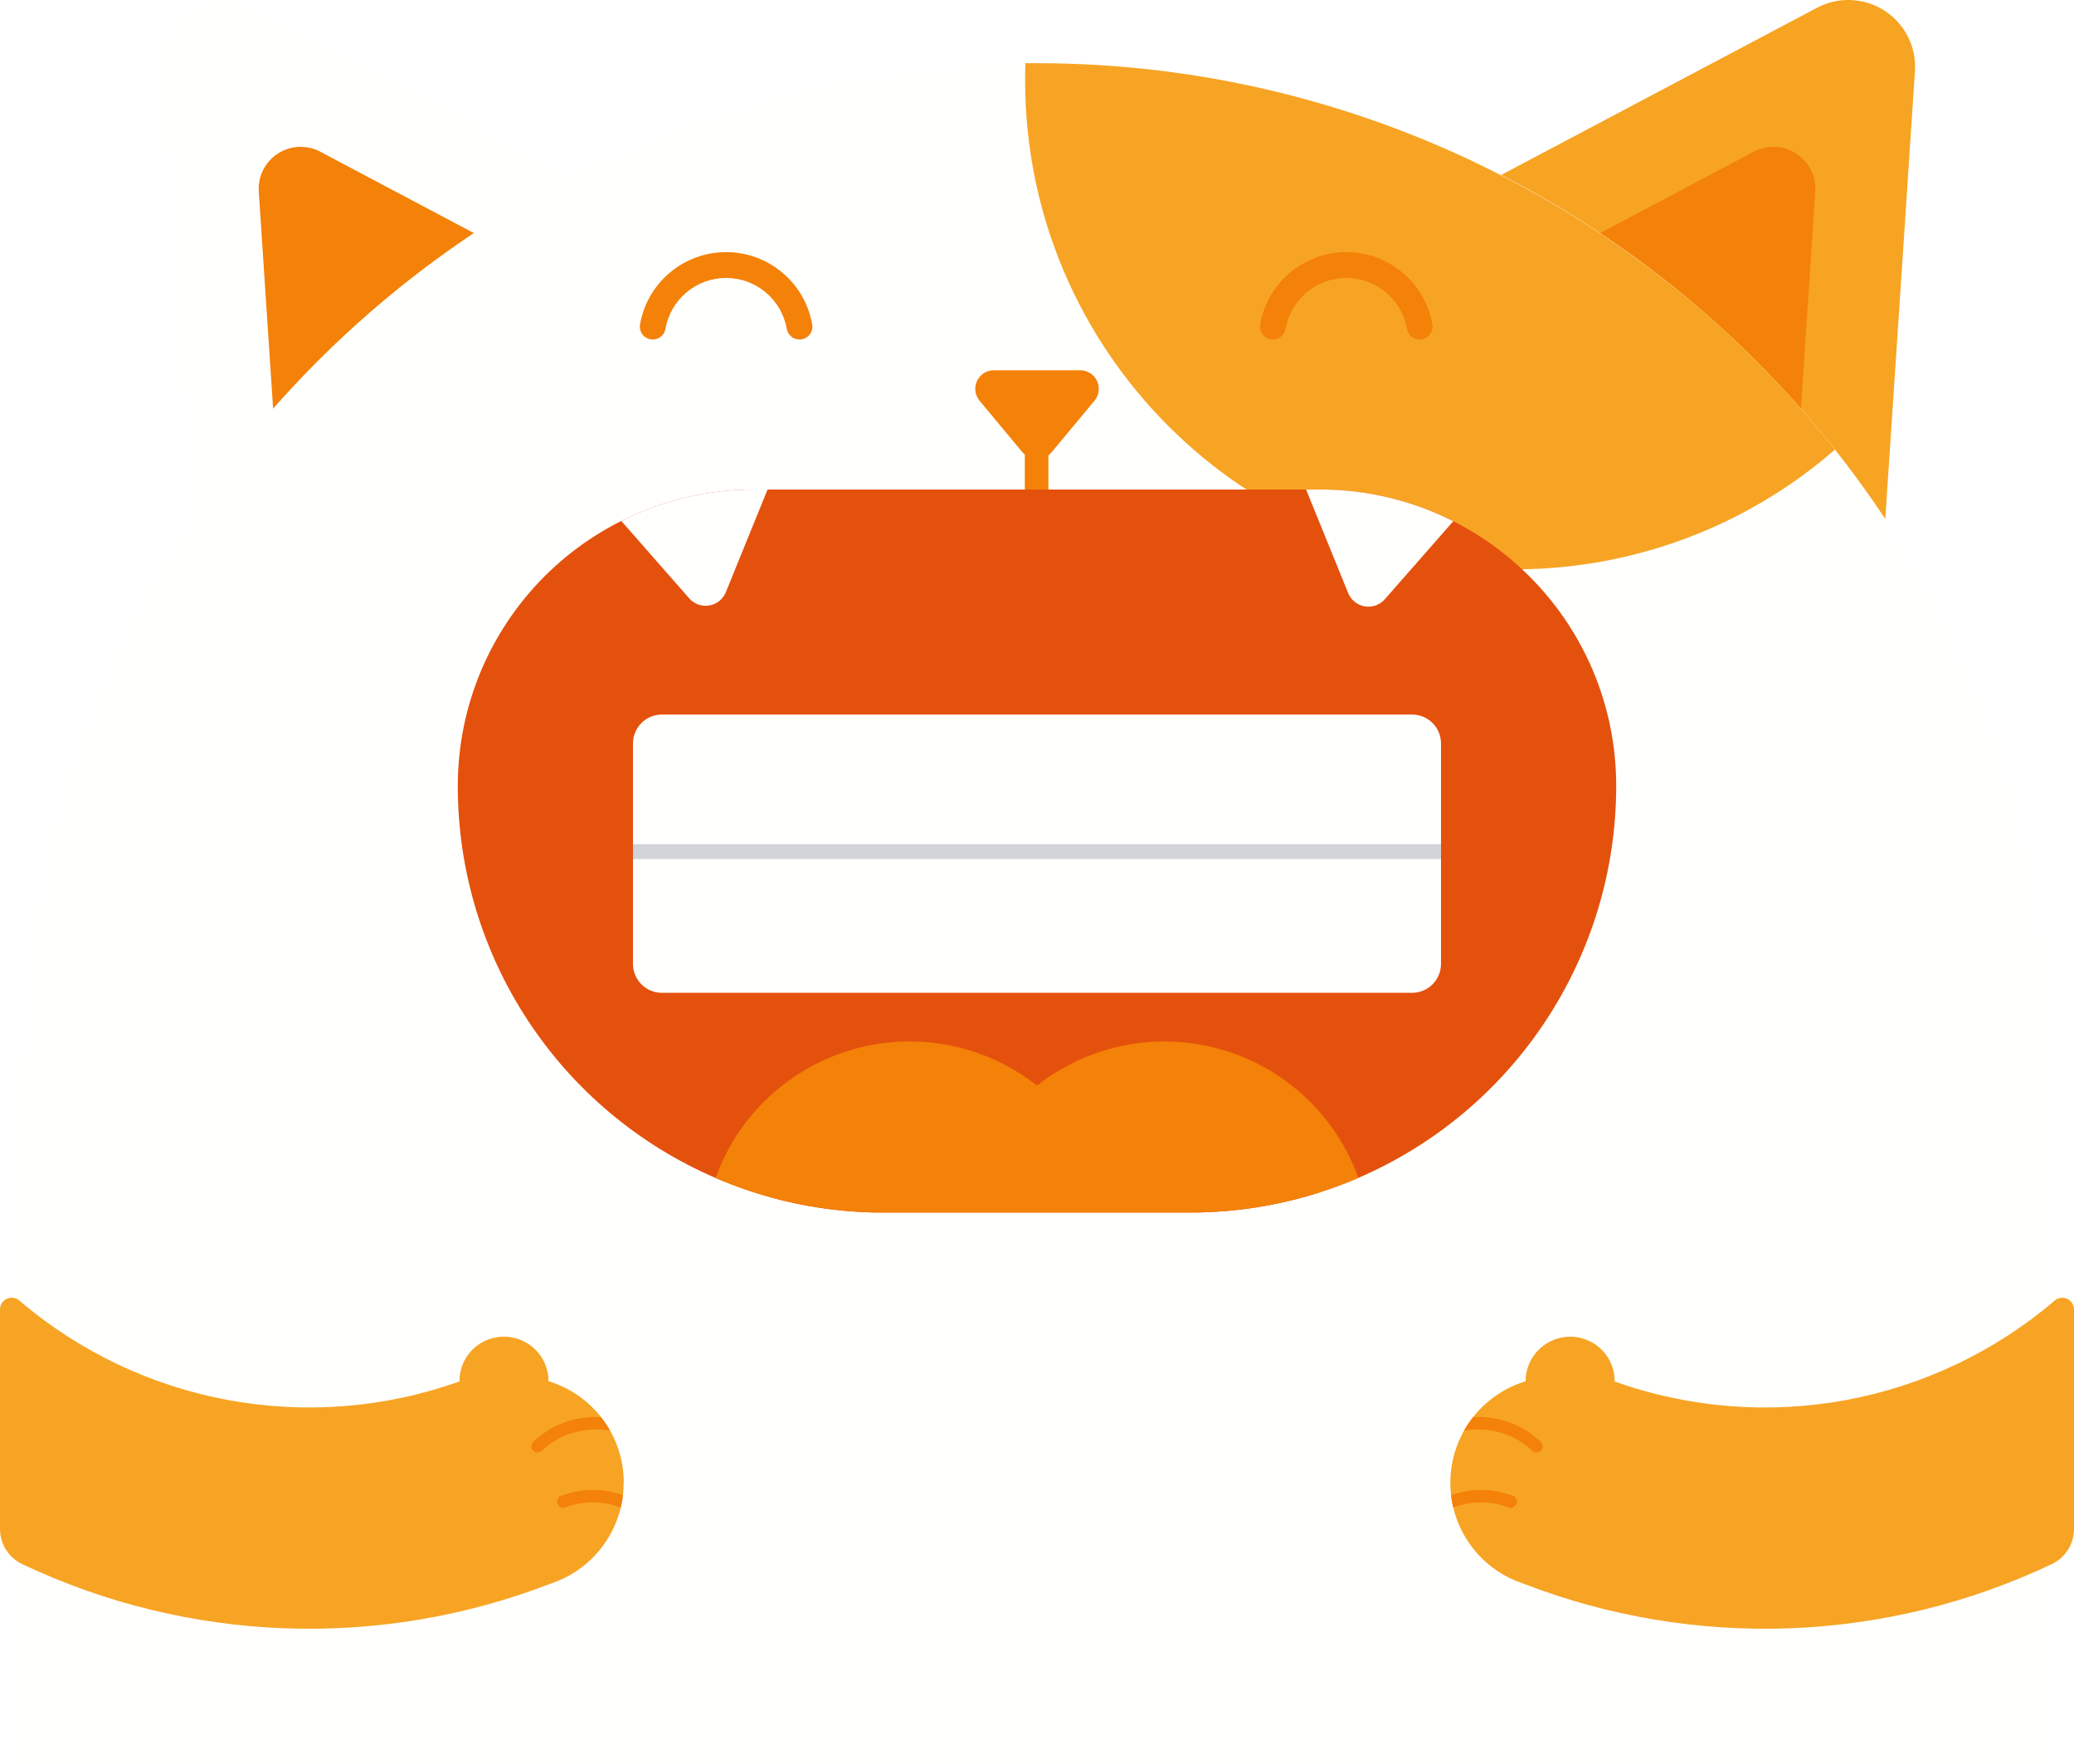
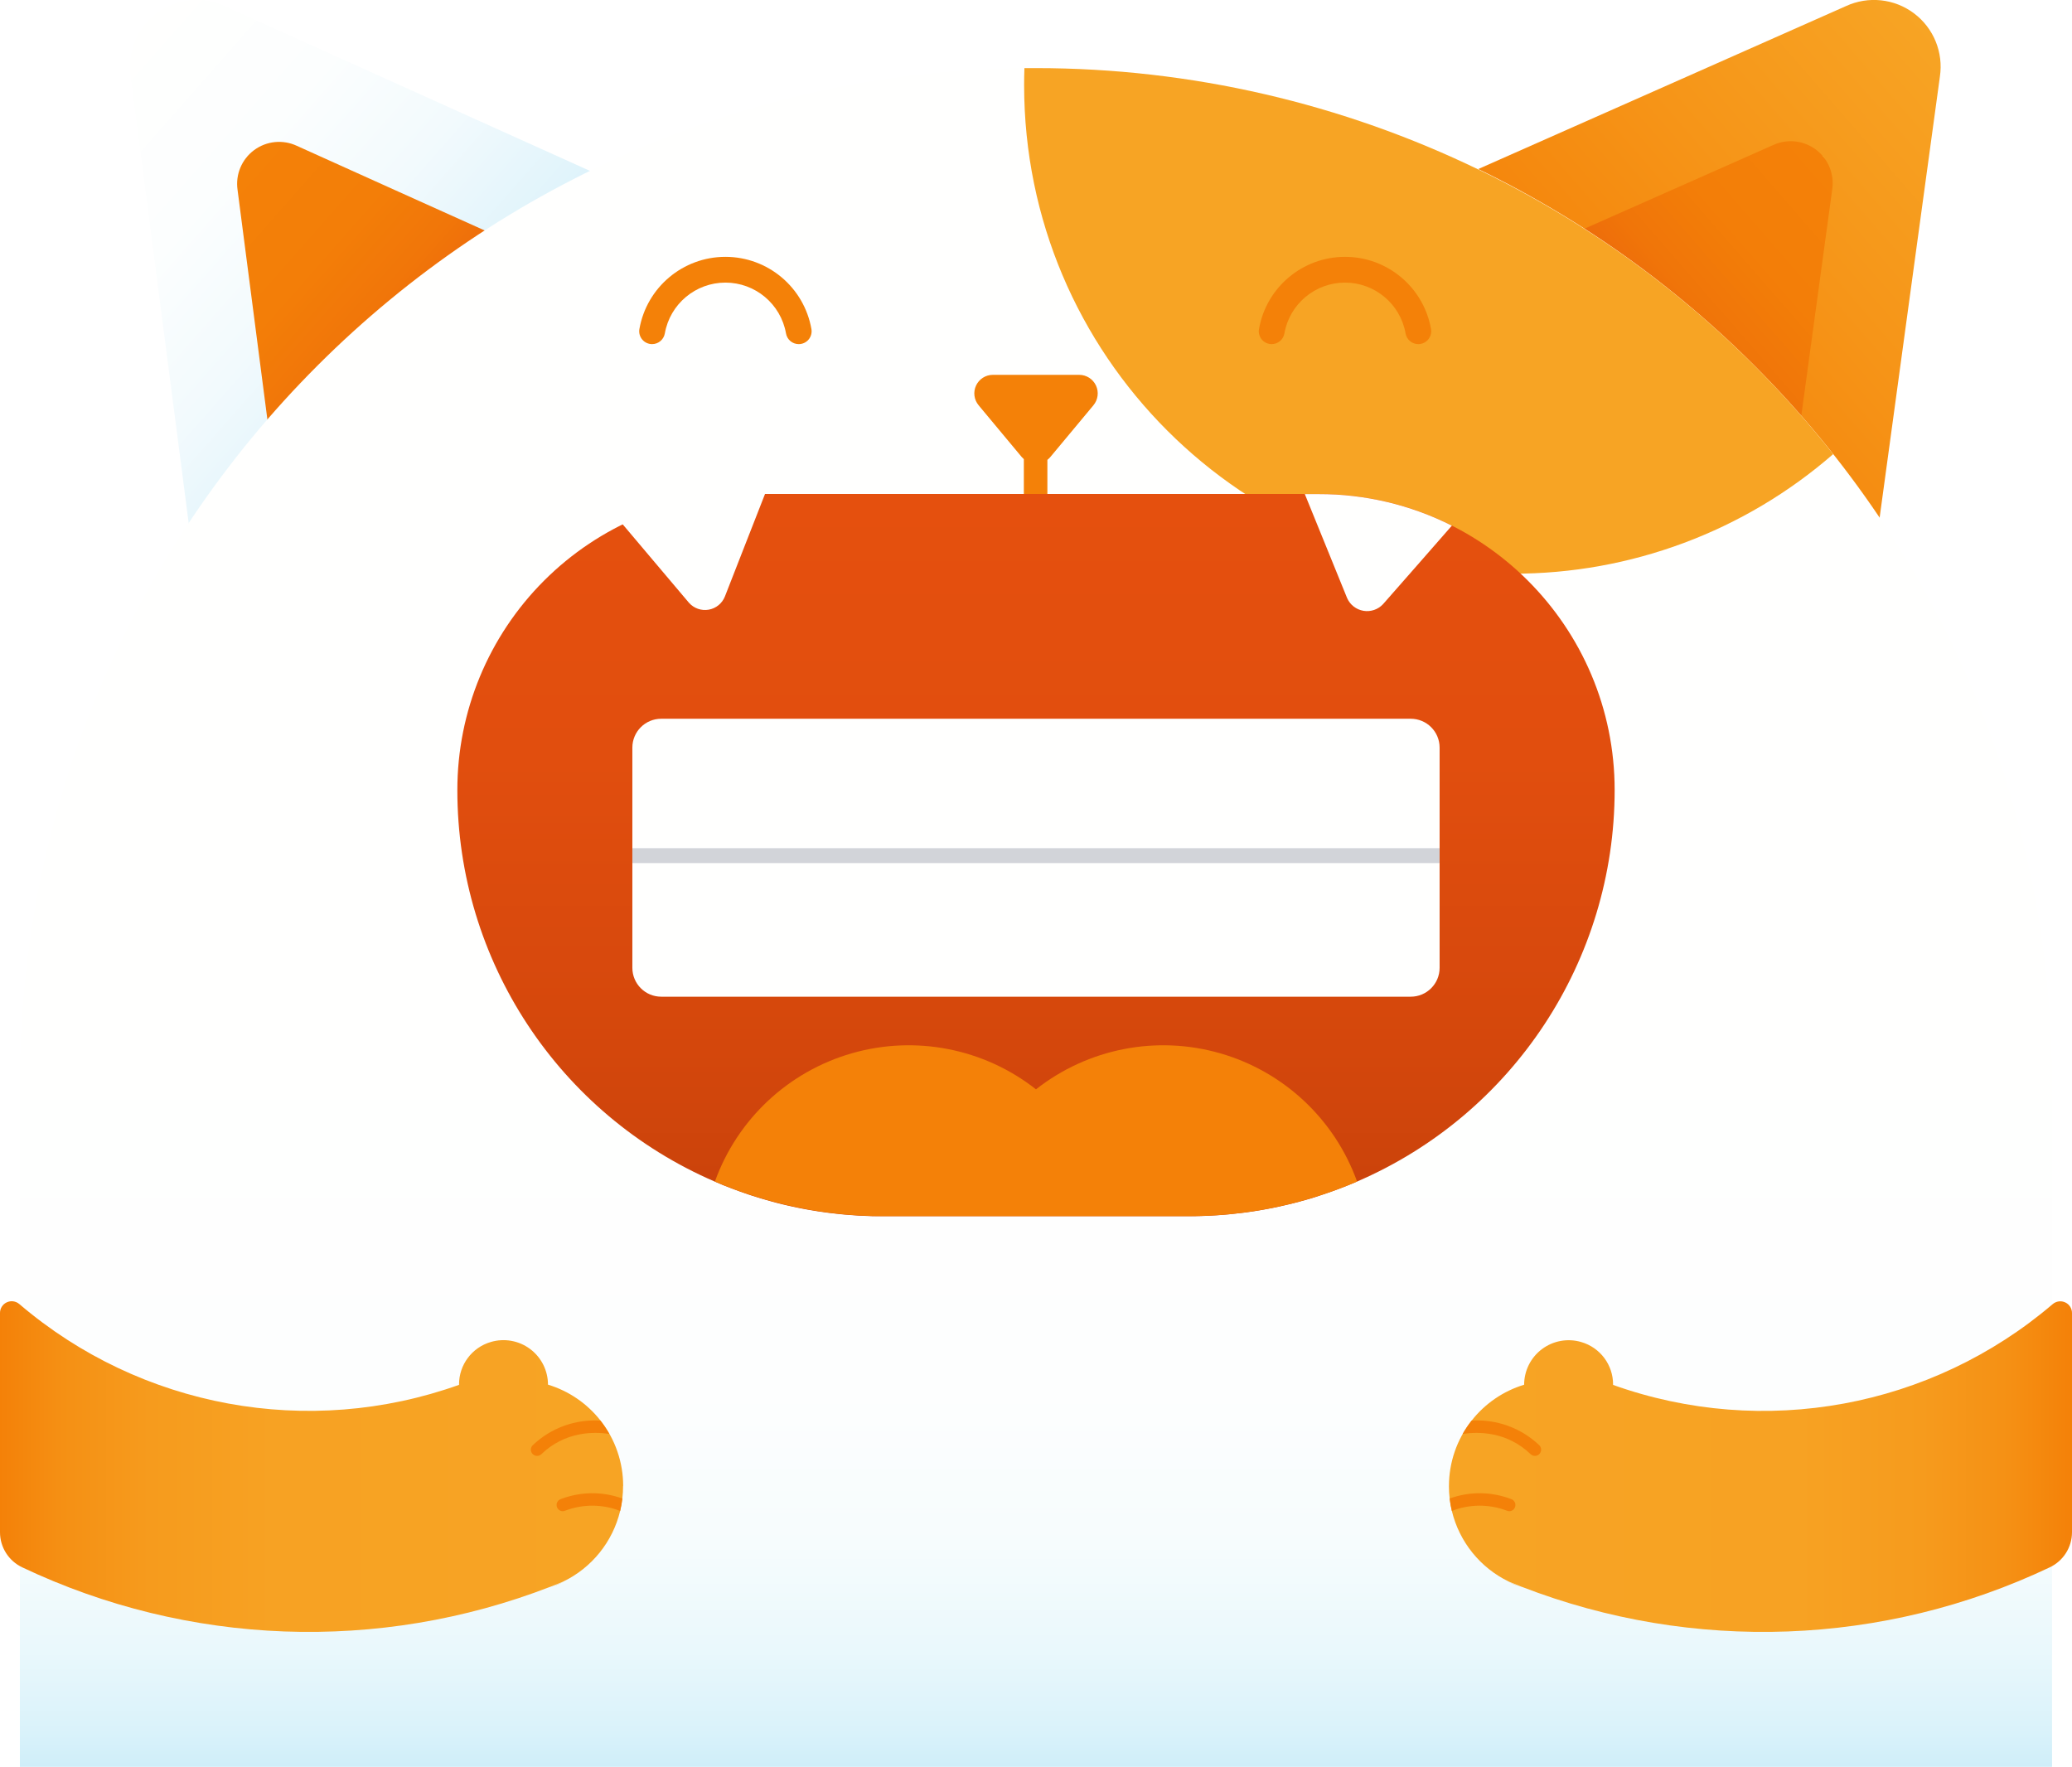
- <svg xmlns="http://www.w3.org/2000/svg" viewBox="0 0 834.19 709.33">
+ <svg xmlns="http://www.w3.org/2000/svg" xmlns:xlink="http://www.w3.org/1999/xlink" viewBox="0 0 834.19 711.34">
  <defs>
-     <style>.cls-1{fill:#fffffe;}.cls-2{fill:#f48108;}.cls-3{fill:#f6a422;}.cls-4{fill:#f7a424;}.cls-5{fill:none;}.cls-6{fill:#e4510d;}.cls-7{fill:#d2d4d9;}</style>
+     <style>.cls-1{fill:url(#linear-gradient);}.cls-2{fill:url(#linear-gradient-2);}.cls-3{fill:url(#linear-gradient-3);}.cls-4{fill:url(#linear-gradient-4);}.cls-5{fill:url(#linear-gradient-5);}.cls-6{fill:#f7a424;}.cls-7{fill:#f48108;}.cls-8{fill:none;}.cls-9{fill:url(#linear-gradient-6);}.cls-10{fill:#fffffe;}.cls-11{fill:url(#linear-gradient-7);}.cls-12{fill:url(#linear-gradient-8);}.cls-13{fill:#d2d4d9;}</style>
+     <linearGradient id="linear-gradient" x1="40.83" y1="27.94" x2="184.94" y2="172.05" gradientTransform="translate(-4.99 8.17) rotate(-3.61)" gradientUnits="userSpaceOnUse">
+       <stop offset="0" stop-color="#fffffe" />
+       <stop offset="0.32" stop-color="#fcfefe" />
+       <stop offset="0.58" stop-color="#f2fafd" />
+       <stop offset="0.82" stop-color="#e1f4fb" />
+       <stop offset="1" stop-color="#cfeef9" />
+     </linearGradient>
+     <linearGradient id="linear-gradient-2" x1="86.56" y1="75.57" x2="177.19" y2="166.21" gradientTransform="translate(-4.99 8.17) rotate(-3.61)" gradientUnits="userSpaceOnUse">
+       <stop offset="0" stop-color="#f7a424" />
+       <stop offset="0" stop-color="#f7a223" />
+       <stop offset="0" stop-color="#f69b1d" />
+       <stop offset="0" stop-color="#f59014" />
+       <stop offset="0" stop-color="#f48108" />
+       <stop offset="0.38" stop-color="#f37e08" />
+       <stop offset="0.61" stop-color="#f17609" />
+       <stop offset="0.81" stop-color="#ec680b" />
+       <stop offset="0.98" stop-color="#e6530e" />
+       <stop offset="1" stop-color="#e5500e" />
+     </linearGradient>
+     <linearGradient id="linear-gradient-3" x1="792.41" y1="27.78" x2="648.3" y2="171.89" gradientTransform="translate(7.49 -49.07) rotate(3.99)" gradientUnits="userSpaceOnUse">
+       <stop offset="0" stop-color="#f7a424" />
+       <stop offset="0.48" stop-color="#f69518" />
+       <stop offset="1" stop-color="#f48108" />
+     </linearGradient>
+     <linearGradient id="linear-gradient-4" x1="746.68" y1="75.41" x2="656.05" y2="166.04" gradientTransform="translate(7.49 -49.07) rotate(3.99)" gradientUnits="userSpaceOnUse">
+       <stop offset="0" stop-color="#f7a424" />
+       <stop offset="0" stop-color="#f7a223" />
+       <stop offset="0" stop-color="#f69b1d" />
+       <stop offset="0" stop-color="#f59014" />
+       <stop offset="0" stop-color="#f48108" />
+       <stop offset="0.36" stop-color="#f37e08" />
+       <stop offset="0.6" stop-color="#f07509" />
+       <stop offset="0.81" stop-color="#ec660b" />
+       <stop offset="1" stop-color="#e5510e" />
+       <stop offset="1" stop-color="#e5500e" />
+     </linearGradient>
+     <linearGradient id="linear-gradient-5" x1="417.09" y1="27.39" x2="417.09" y2="711.34" gradientUnits="userSpaceOnUse">
+       <stop offset="0" stop-color="#fffffe" />
+       <stop offset="0.47" stop-color="#fffffe" />
+       <stop offset="0.55" stop-color="#fffffe" />
+       <stop offset="0.78" stop-color="#fdfefe" />
+       <stop offset="0.87" stop-color="#f6fcfd" />
+       <stop offset="0.93" stop-color="#eaf8fc" />
+       <stop offset="0.98" stop-color="#d9f2fa" />
+       <stop offset="1" stop-color="#cfeef9" />
+     </linearGradient>
+     <linearGradient id="linear-gradient-6" x1="417.09" y1="198.87" x2="417.09" y2="489.62" gradientUnits="userSpaceOnUse">
+       <stop offset="0" stop-color="#e5500e" />
+       <stop offset="0.37" stop-color="#e14e0e" />
+       <stop offset="0.77" stop-color="#d4470c" />
+       <stop offset="1" stop-color="#c9420b" />
+     </linearGradient>
+     <linearGradient id="linear-gradient-7" x1="250.85" y1="590.45" x2="0" y2="590.45" gradientUnits="userSpaceOnUse">
+       <stop offset="0" stop-color="#f7a424" />
+       <stop offset="0.56" stop-color="#f7a223" />
+       <stop offset="0.76" stop-color="#f69b1d" />
+       <stop offset="0.9" stop-color="#f59014" />
+       <stop offset="1" stop-color="#f48108" />
+     </linearGradient>
+     <linearGradient id="linear-gradient-8" x1="583.34" y1="590.45" x2="834.19" y2="590.45" xlink:href="#linear-gradient-7" />
  </defs>
  <g id="Layer_2" data-name="Layer 2">
    <g id="Layer_1-2" data-name="Layer 1">
-       <path class="cls-1" d="M274.27,93.57l-98.76,64-98.76,64-8-120.5L64,29A26.87,26.87,0,0,1,103.7,3.3l63.83,33.79Z" />
-       <path class="cls-2" d="M236.32,117.93l-62.11,40.26L112.1,198.45l-5-75.79-3-45.32a16.89,16.89,0,0,1,25-16.18L169.19,82.4Z" />
-       <path class="cls-3" d="M559.91,93.57l98.76,64,98.76,64,8-120.5L770.19,29A26.87,26.87,0,0,0,730.49,3.3L666.65,37.09Z" />
-       <path class="cls-2" d="M597.86,117.93,660,158.19l62.11,40.26,5-75.79,3-45.32a16.89,16.89,0,0,0-25-16.18L665,82.4Z" />
-       <path class="cls-1" d="M417.09,25.38h0A409.06,409.06,0,0,1,826.16,434.44V709.33a0,0,0,0,1,0,0H8a0,0,0,0,1,0,0V434.44A409.06,409.06,0,0,1,417.09,25.38Z" />
-       <path class="cls-4" d="M738.05,180.81a196,196,0,0,1-129,48.15c-108.65,0-196.74-88.08-196.74-196.73q0-3.42.12-6.82,2.31,0,4.62,0a409.19,409.19,0,0,1,321,155.43Z" />
-       <path class="cls-2" d="M321.56,136.53h0a5.17,5.17,0,0,1-5.11-4.28,24.77,24.77,0,0,0-48.79,0,5.19,5.19,0,0,1-5.11,4.28h0a5.18,5.18,0,0,1-5.14-6,35.16,35.16,0,0,1,69.28,0A5.17,5.17,0,0,1,321.56,136.53Z" />
-       <path class="cls-2" d="M571,136.53h0a5.18,5.18,0,0,1-5.11-4.28,24.77,24.77,0,0,0-48.79,0,5.17,5.17,0,0,1-5.11,4.28h0a5.17,5.17,0,0,1-5.13-6,35.16,35.16,0,0,1,69.28,0A5.18,5.18,0,0,1,571,136.53Z" />
-       <line class="cls-5" x1="327.21" y1="136.53" x2="316.82" y2="136.53" />
-       <line class="cls-5" x1="267.29" y1="136.53" x2="256.9" y2="136.53" />
-       <path class="cls-2" d="M434.47,148.9H399.72A7.47,7.47,0,0,0,394,161.16l6.45,7.75L411.35,182a7.68,7.68,0,0,0,.85.86v24.68h9.48V183.14a8.73,8.73,0,0,0,1.16-1.12l10.92-13.11,6.45-7.75A7.47,7.47,0,0,0,434.47,148.9Z" />
-       <path class="cls-6" d="M650.06,316.1a171.7,171.7,0,0,1-103.7,157.58q-6.83,2.94-14,5.3c-1,.33-2,.65-3,1s-2.06.63-3.1.93h0c-1,.3-2.07.58-3.1.86s-2.1.56-3.15.82c-1.6.4-3.2.77-4.82,1.12l-2.62.55-.58.12c-.93.18-1.86.36-2.79.52s-2,.36-3,.52c-.5.09-1,.17-1.52.24l-3,.44-1.27.16c-1.87.24-3.74.44-5.62.62l-1.6.14-1.21.1-2.41.17-2.73.15c-.84,0-1.68.08-2.52.1-1,0-2.05.06-3.08.08l-2.68,0H355.63q-1.49,0-3,0l-1.53,0q-5.47-.14-10.86-.62l-2.17-.21c-1.44-.14-2.87-.31-4.3-.49l-1.67-.22c-.87-.12-1.74-.24-2.61-.38l-1.77-.28c-.82-.13-1.65-.27-2.47-.42s-1.41-.25-2.11-.39l-1.93-.38-2.25-.48-1.74-.39-1.91-.44-2.56-.64-2-.54q-4.08-1.11-8.1-2.41l-1.48-.49c-1-.35-2.1-.71-3.14-1.09s-1.81-.65-2.7-1l-1.5-.57q-2.73-1-5.41-2.2l-.58-.25A171.54,171.54,0,0,1,184.13,316.1,119.17,119.17,0,0,1,303.36,196.86H530.83A119.2,119.2,0,0,1,650.06,316.1Z" />
-       <path class="cls-2" d="M546.36,473.69a171,171,0,0,1-67.82,13.93H355.63a171,171,0,0,1-67.81-13.93,82.91,82.91,0,0,1,129.27-37.12,82.91,82.91,0,0,1,129.27,37.12Z" />
-       <path class="cls-1" d="M308.73,196.86l-9.06,22.27-7.82,19.24a8.78,8.78,0,0,1-14.47,2.44l-13.7-15.6L249.89,209.5a118.62,118.62,0,0,1,53.47-12.64Z" />
-       <path class="cls-1" d="M584.52,209.62l-14,15.95-13.7,15.6a8.78,8.78,0,0,1-14.47-2.44l-7.82-19.23-9.21-22.64h5.52A118.53,118.53,0,0,1,584.52,209.62Z" />
-       <path class="cls-4" d="M227,634.81a41.76,41.76,0,0,1-4.94,2C223.73,636.15,225.37,635.49,227,634.81Z" />
-       <path class="cls-4" d="M250.85,596.3a43.28,43.28,0,0,1-.29,5,41,41,0,0,1-.89,5,42.7,42.7,0,0,1-22.9,28.43l-.22.1c-1.64.68-3.28,1.34-4.94,2l-.06,0A269.07,269.07,0,0,1,8.93,629,15.63,15.63,0,0,1,0,614.91V526.63A4.71,4.71,0,0,1,7.76,523a179.54,179.54,0,0,0,177.05,32.54v-.07a17.76,17.76,0,0,1,12.81-17.19,17.92,17.92,0,0,1,23,17.18,42.61,42.61,0,0,1,21.14,14.45,42.55,42.55,0,0,1,9.13,26.37Z" />
-       <path class="cls-2" d="M245.32,575.29c-6.4-.95-17.82-1-27.36,8.15a2.5,2.5,0,1,1-3.46-3.62,36.17,36.17,0,0,1,27.22-9.89A42.16,42.16,0,0,1,245.32,575.29Z" />
-       <path class="cls-2" d="M250.56,601.29a41,41,0,0,1-.89,5,30.74,30.74,0,0,0-22.2-.08,2.49,2.49,0,0,1-1.86,0,2.51,2.51,0,0,1,.08-4.65A35.47,35.47,0,0,1,250.56,601.29Z" />
-       <path class="cls-4" d="M607.18,634.81a41.76,41.76,0,0,0,4.94,2C610.46,636.15,608.82,635.49,607.18,634.81Z" />
-       <path class="cls-4" d="M583.34,596.3a43.28,43.28,0,0,0,.29,5,41,41,0,0,0,.89,5,42.7,42.7,0,0,0,22.9,28.43l.22.1c1.64.68,3.28,1.34,4.94,2l.06,0A269.07,269.07,0,0,0,825.26,629a15.63,15.63,0,0,0,8.93-14.09V526.63a4.71,4.71,0,0,0-7.76-3.61,179.54,179.54,0,0,1-177,32.54v-.07a17.76,17.76,0,0,0-12.81-17.19,17.92,17.92,0,0,0-23,17.18,42.61,42.61,0,0,0-21.14,14.45,42.55,42.55,0,0,0-9.13,26.37Z" />
-       <path class="cls-2" d="M588.87,575.29c6.4-.95,17.82-1,27.36,8.15a2.5,2.5,0,0,0,3.46-3.62,36.17,36.17,0,0,0-27.22-9.89A42.16,42.16,0,0,0,588.87,575.29Z" />
-       <path class="cls-2" d="M583.63,601.29a41,41,0,0,0,.89,5,30.74,30.74,0,0,1,22.2-.08,2.49,2.49,0,0,0,1.86,0,2.51,2.51,0,0,0-.08-4.65A35.47,35.47,0,0,0,583.63,601.29Z" />
-       <rect class="cls-1" x="254.59" y="287.36" width="325" height="111.9" rx="11.62" />
-       <rect class="cls-7" x="254.59" y="339.47" width="325" height="6" />
+       <path class="cls-1" d="M266.52,81.88,172,152l-94.54,70.1L61.9,102.33,52.6,30.71a26.86,26.86,0,0,1,38-28.18l65.84,29.7Z" />
+       <path class="cls-2" d="M230.18,108.57l-59.46,44.1-59.45,44.09-9.78-75.32-5.85-45a16.89,16.89,0,0,1,23.89-17.72l41.41,18.68Z" />
+       <path class="cls-3" d="M566.73,80.64l94.07,70.73,94.07,70.73,16.34-119.65L781,30.88A26.86,26.86,0,0,0,743.18,2.46l-66,29.26Z" />
+       <path class="cls-4" d="M602.9,107.58l59.16,44.48,59.16,44.49,10.28-75.26,6.15-45A16.9,16.9,0,0,0,713.87,58.4L672.34,76.81Z" />
+       <path class="cls-5" d="M417.09,27.39h0A409.06,409.06,0,0,1,826.16,436.45V711.34a0,0,0,0,1,0,0H8a0,0,0,0,1,0,0V436.45A409.06,409.06,0,0,1,417.09,27.39Z" />
+       <path class="cls-6" d="M738.05,182.82a196,196,0,0,1-129,48.15c-108.65,0-196.74-88.08-196.74-196.73q0-3.42.12-6.82,2.31,0,4.62,0a409.19,409.19,0,0,1,321,155.43Z" />
+       <path class="cls-7" d="M321.56,138.54h0a5.18,5.18,0,0,1-5.11-4.29,24.77,24.77,0,0,0-48.79,0,5.2,5.2,0,0,1-5.11,4.29h0a5.18,5.18,0,0,1-5.14-6,35.16,35.16,0,0,1,69.28,0A5.17,5.17,0,0,1,321.56,138.54Z" />
+       <path class="cls-7" d="M571,138.54h0a5.19,5.19,0,0,1-5.11-4.29,24.77,24.77,0,0,0-48.79,0,5.18,5.18,0,0,1-5.11,4.29h0a5.17,5.17,0,0,1-5.13-6,35.16,35.16,0,0,1,69.28,0A5.18,5.18,0,0,1,571,138.54Z" />
+       <line class="cls-8" x1="327.21" y1="138.54" x2="316.82" y2="138.54" />
+       <line class="cls-8" x1="267.29" y1="138.54" x2="256.9" y2="138.54" />
+       <path class="cls-7" d="M434.47,150.91H399.72A7.47,7.47,0,0,0,394,163.17l6.45,7.75L411.35,184a7.58,7.58,0,0,0,.85.85v24.69h9.48V185.14a8.06,8.06,0,0,0,1.16-1.11l10.92-13.11,6.45-7.75A7.47,7.47,0,0,0,434.47,150.91Z" />
+       <path class="cls-9" d="M650.06,318.11a171.7,171.7,0,0,1-103.7,157.58q-6.83,2.94-14,5.3c-1,.33-2,.65-3,1s-2.06.63-3.1.93h0c-1,.3-2.07.58-3.1.86s-2.1.56-3.15.82c-1.6.4-3.2.77-4.82,1.12l-2.62.55-.58.12c-.93.18-1.86.36-2.79.52s-2,.36-3,.52c-.5.09-1,.17-1.52.24l-3,.44-1.27.16c-1.87.24-3.74.44-5.62.62l-1.6.14-1.21.1-2.41.17-2.73.15c-.84,0-1.68.08-2.52.1-1,0-2.05.06-3.08.08l-2.68,0H355.63q-1.49,0-3,0l-1.53,0q-5.47-.13-10.86-.62l-2.17-.21c-1.44-.14-2.87-.31-4.3-.49l-1.67-.22c-.87-.12-1.74-.24-2.61-.38l-1.77-.28c-.82-.13-1.65-.27-2.47-.42s-1.41-.25-2.11-.39l-1.93-.38-2.25-.48-1.74-.39-1.91-.44-2.56-.64-2-.54q-4.08-1.11-8.1-2.41l-1.48-.49c-1-.35-2.1-.71-3.14-1.09s-1.81-.65-2.7-1l-1.5-.57q-2.73-1-5.41-2.2l-.58-.25A171.54,171.54,0,0,1,184.13,318.11,119.17,119.17,0,0,1,303.36,198.87H530.83A119.2,119.2,0,0,1,650.06,318.11Z" />
+       <path class="cls-7" d="M546.36,475.69a171,171,0,0,1-67.82,13.93H355.63a171,171,0,0,1-67.81-13.93,82.91,82.91,0,0,1,129.27-37.12,82.91,82.91,0,0,1,129.27,37.12Z" />
+       <path class="cls-10" d="M308.73,197l-9.06,23.14-7.82,20a8.62,8.62,0,0,1-14.47,2.54l-13.7-16.21-13.79-16.33A115.07,115.07,0,0,1,303.36,197Z" />
+       <path class="cls-10" d="M584.52,211.63l-14,16-13.7,15.6a8.78,8.78,0,0,1-14.47-2.44l-7.82-19.23-9.21-22.64h5.52A118.53,118.53,0,0,1,584.52,211.63Z" />
+       <path class="cls-6" d="M227,636.82a41.76,41.76,0,0,1-4.94,2C223.73,638.16,225.37,637.5,227,636.82Z" />
+       <path class="cls-11" d="M250.85,598.31a43.28,43.28,0,0,1-.29,5,41,41,0,0,1-.89,5,42.7,42.7,0,0,1-22.9,28.43l-.22.1c-1.64.68-3.28,1.34-4.94,2l-.06,0A269.07,269.07,0,0,1,8.93,631,15.63,15.63,0,0,1,0,616.92V528.64A4.71,4.71,0,0,1,7.76,525a179.54,179.54,0,0,0,177.05,32.54v-.07a17.76,17.76,0,0,1,12.81-17.19,17.92,17.92,0,0,1,23,17.18,42.61,42.61,0,0,1,21.14,14.45,42.55,42.55,0,0,1,9.13,26.37Z" />
+       <path class="cls-7" d="M245.32,577.3c-6.4-.95-17.82-1-27.36,8.15a2.5,2.5,0,1,1-3.46-3.62,36.17,36.17,0,0,1,27.22-9.89A42.16,42.16,0,0,1,245.32,577.3Z" />
+       <path class="cls-7" d="M250.56,603.3a41,41,0,0,1-.89,5,30.74,30.74,0,0,0-22.2-.08,2.49,2.49,0,0,1-1.86,0,2.51,2.51,0,0,1,.08-4.65A35.47,35.47,0,0,1,250.56,603.3Z" />
+       <path class="cls-6" d="M607.18,636.82a41.76,41.76,0,0,0,4.94,2C610.46,638.16,608.82,637.5,607.18,636.82Z" />
+       <path class="cls-12" d="M583.34,598.31a43.28,43.28,0,0,0,.29,5,41,41,0,0,0,.89,5,42.7,42.7,0,0,0,22.9,28.43l.22.1c1.64.68,3.28,1.34,4.94,2l.06,0A269.07,269.07,0,0,0,825.26,631a15.63,15.63,0,0,0,8.93-14.09V528.64a4.71,4.71,0,0,0-7.76-3.61,179.54,179.54,0,0,1-177,32.54v-.07a17.76,17.76,0,0,0-12.81-17.19,17.92,17.92,0,0,0-23,17.18,42.61,42.61,0,0,0-21.14,14.45,42.55,42.55,0,0,0-9.13,26.37Z" />
+       <path class="cls-7" d="M588.87,577.3c6.4-.95,17.82-1,27.36,8.15a2.5,2.5,0,0,0,3.46-3.62,36.17,36.17,0,0,0-27.22-9.89A42.16,42.16,0,0,0,588.87,577.3Z" />
+       <path class="cls-7" d="M583.63,603.3a41,41,0,0,0,.89,5,30.74,30.74,0,0,1,22.2-.08,2.49,2.49,0,0,0,1.86,0,2.51,2.51,0,0,0-.08-4.65A35.47,35.47,0,0,0,583.63,603.3Z" />
+       <rect class="cls-10" x="254.59" y="289.37" width="325" height="111.9" rx="11.62" />
+       <rect class="cls-13" x="254.59" y="341.48" width="325" height="6" />
    </g>
  </g>
</svg>
